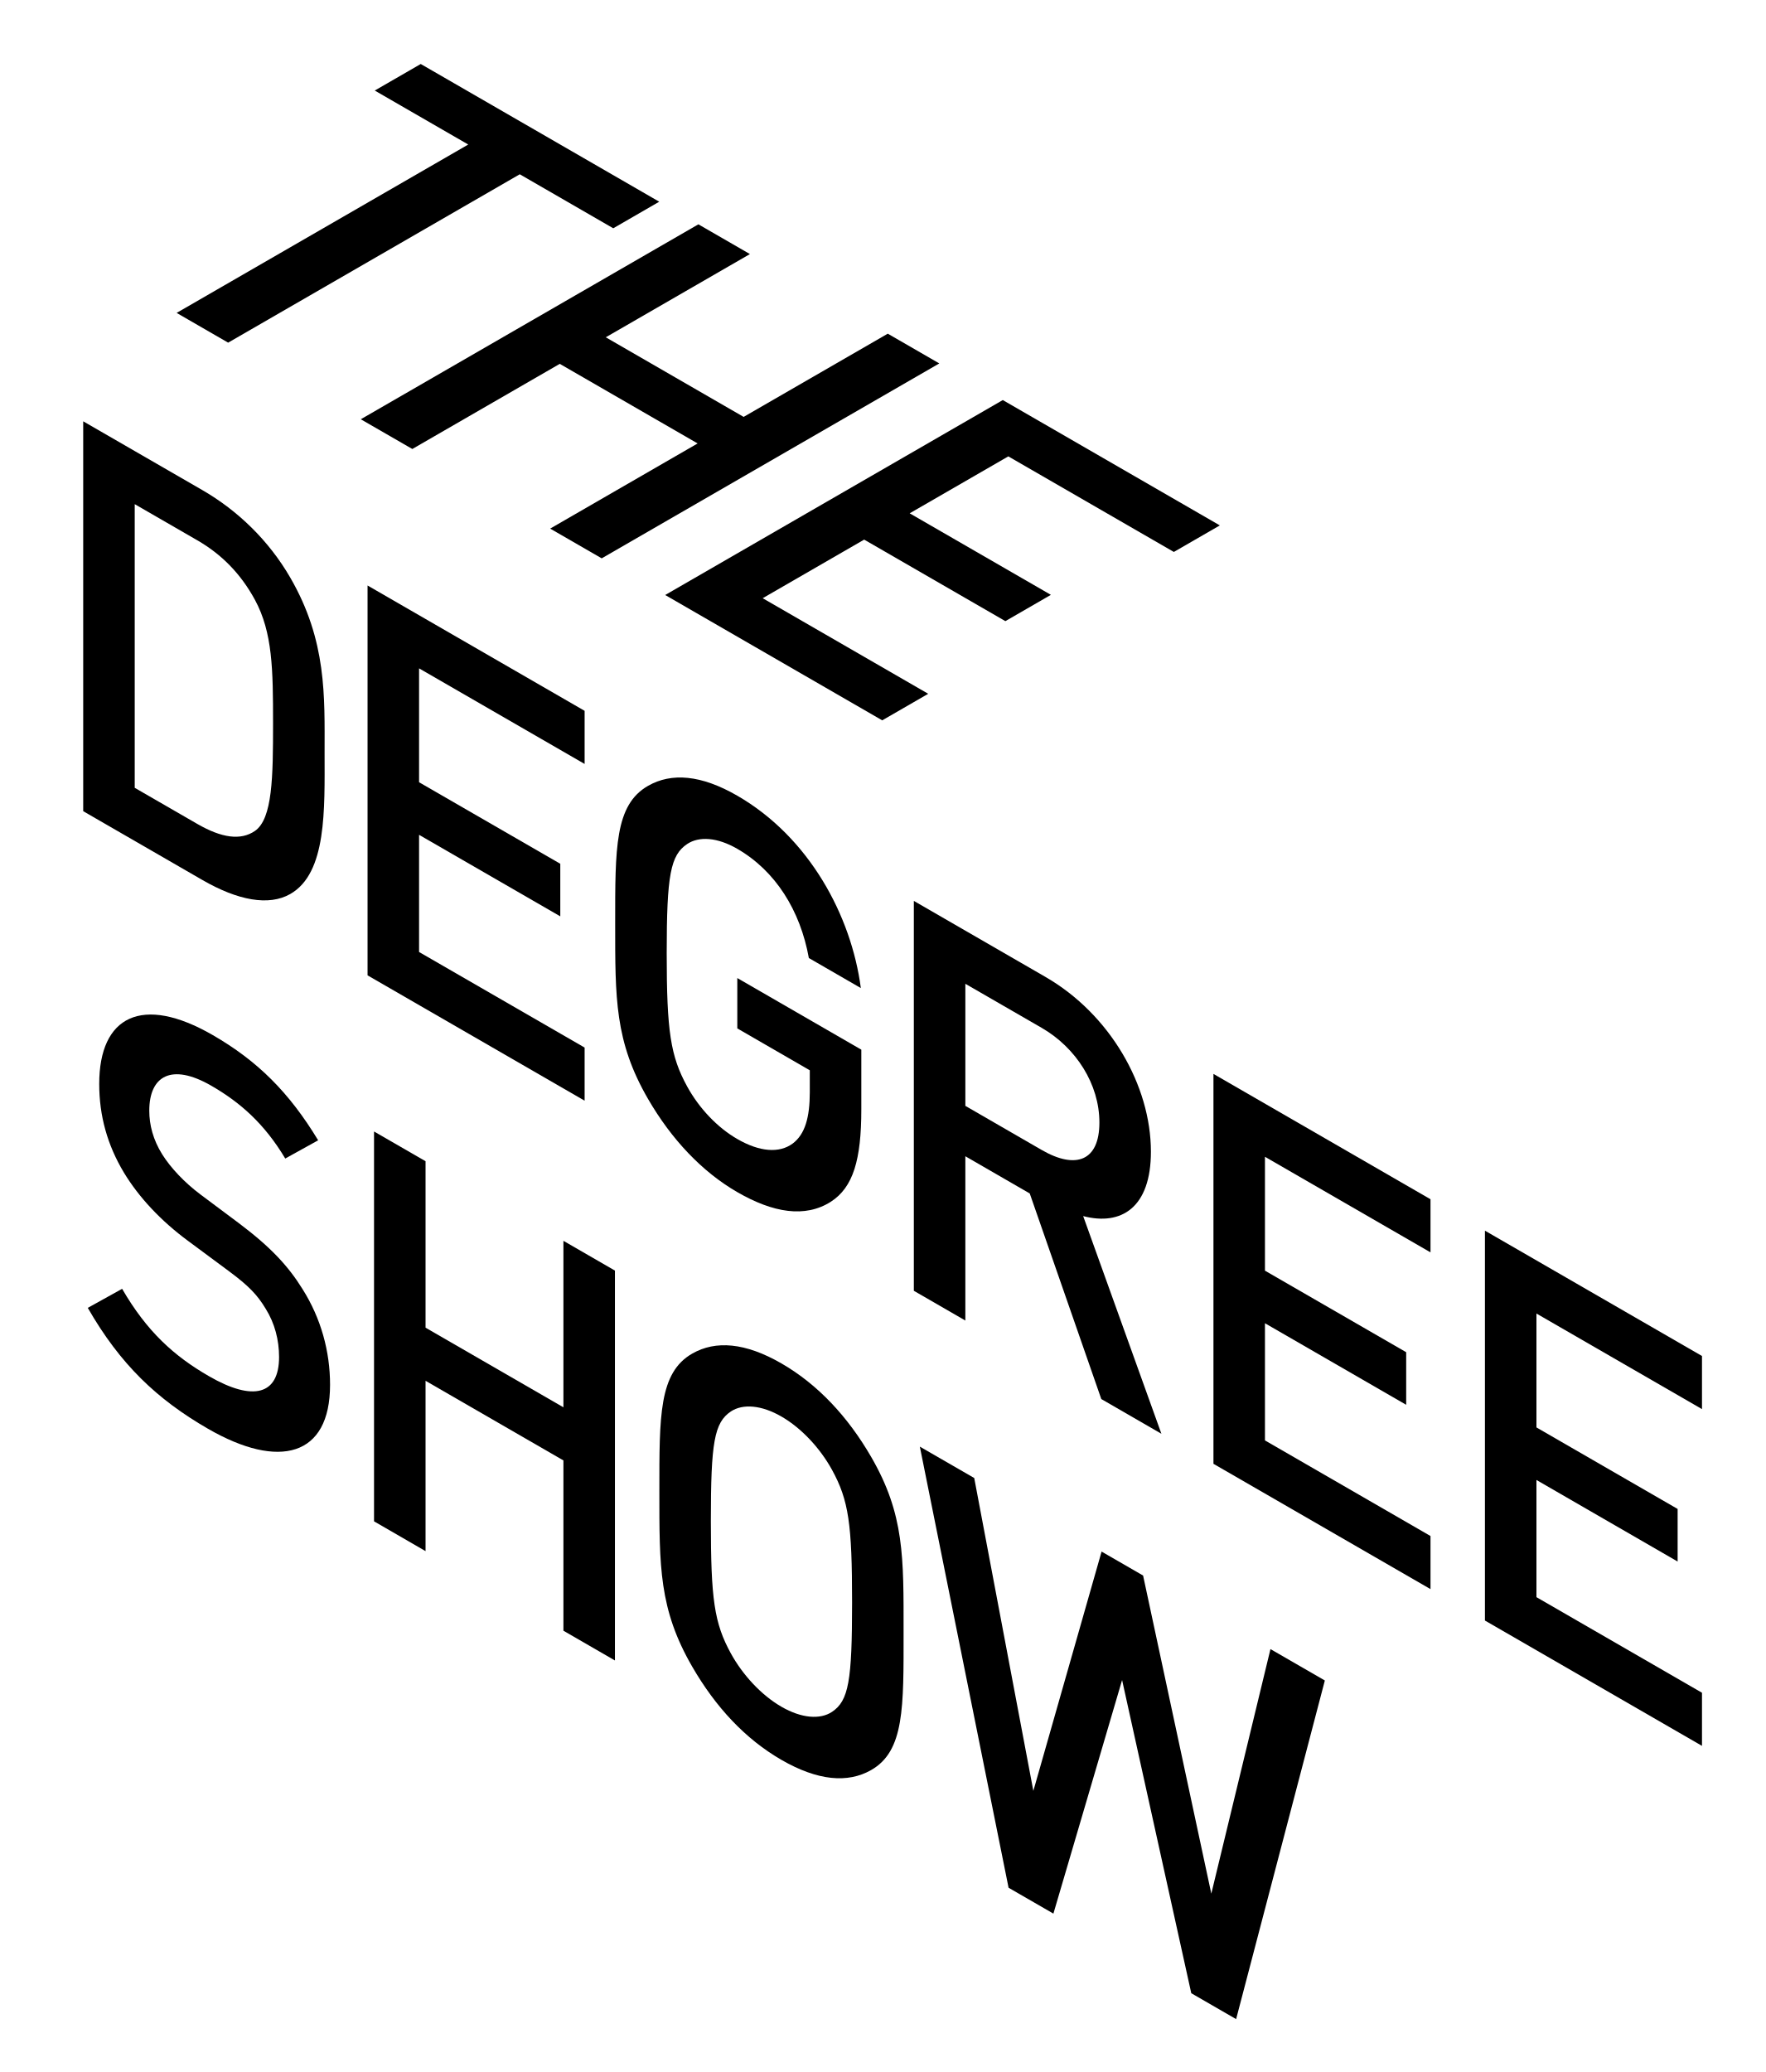
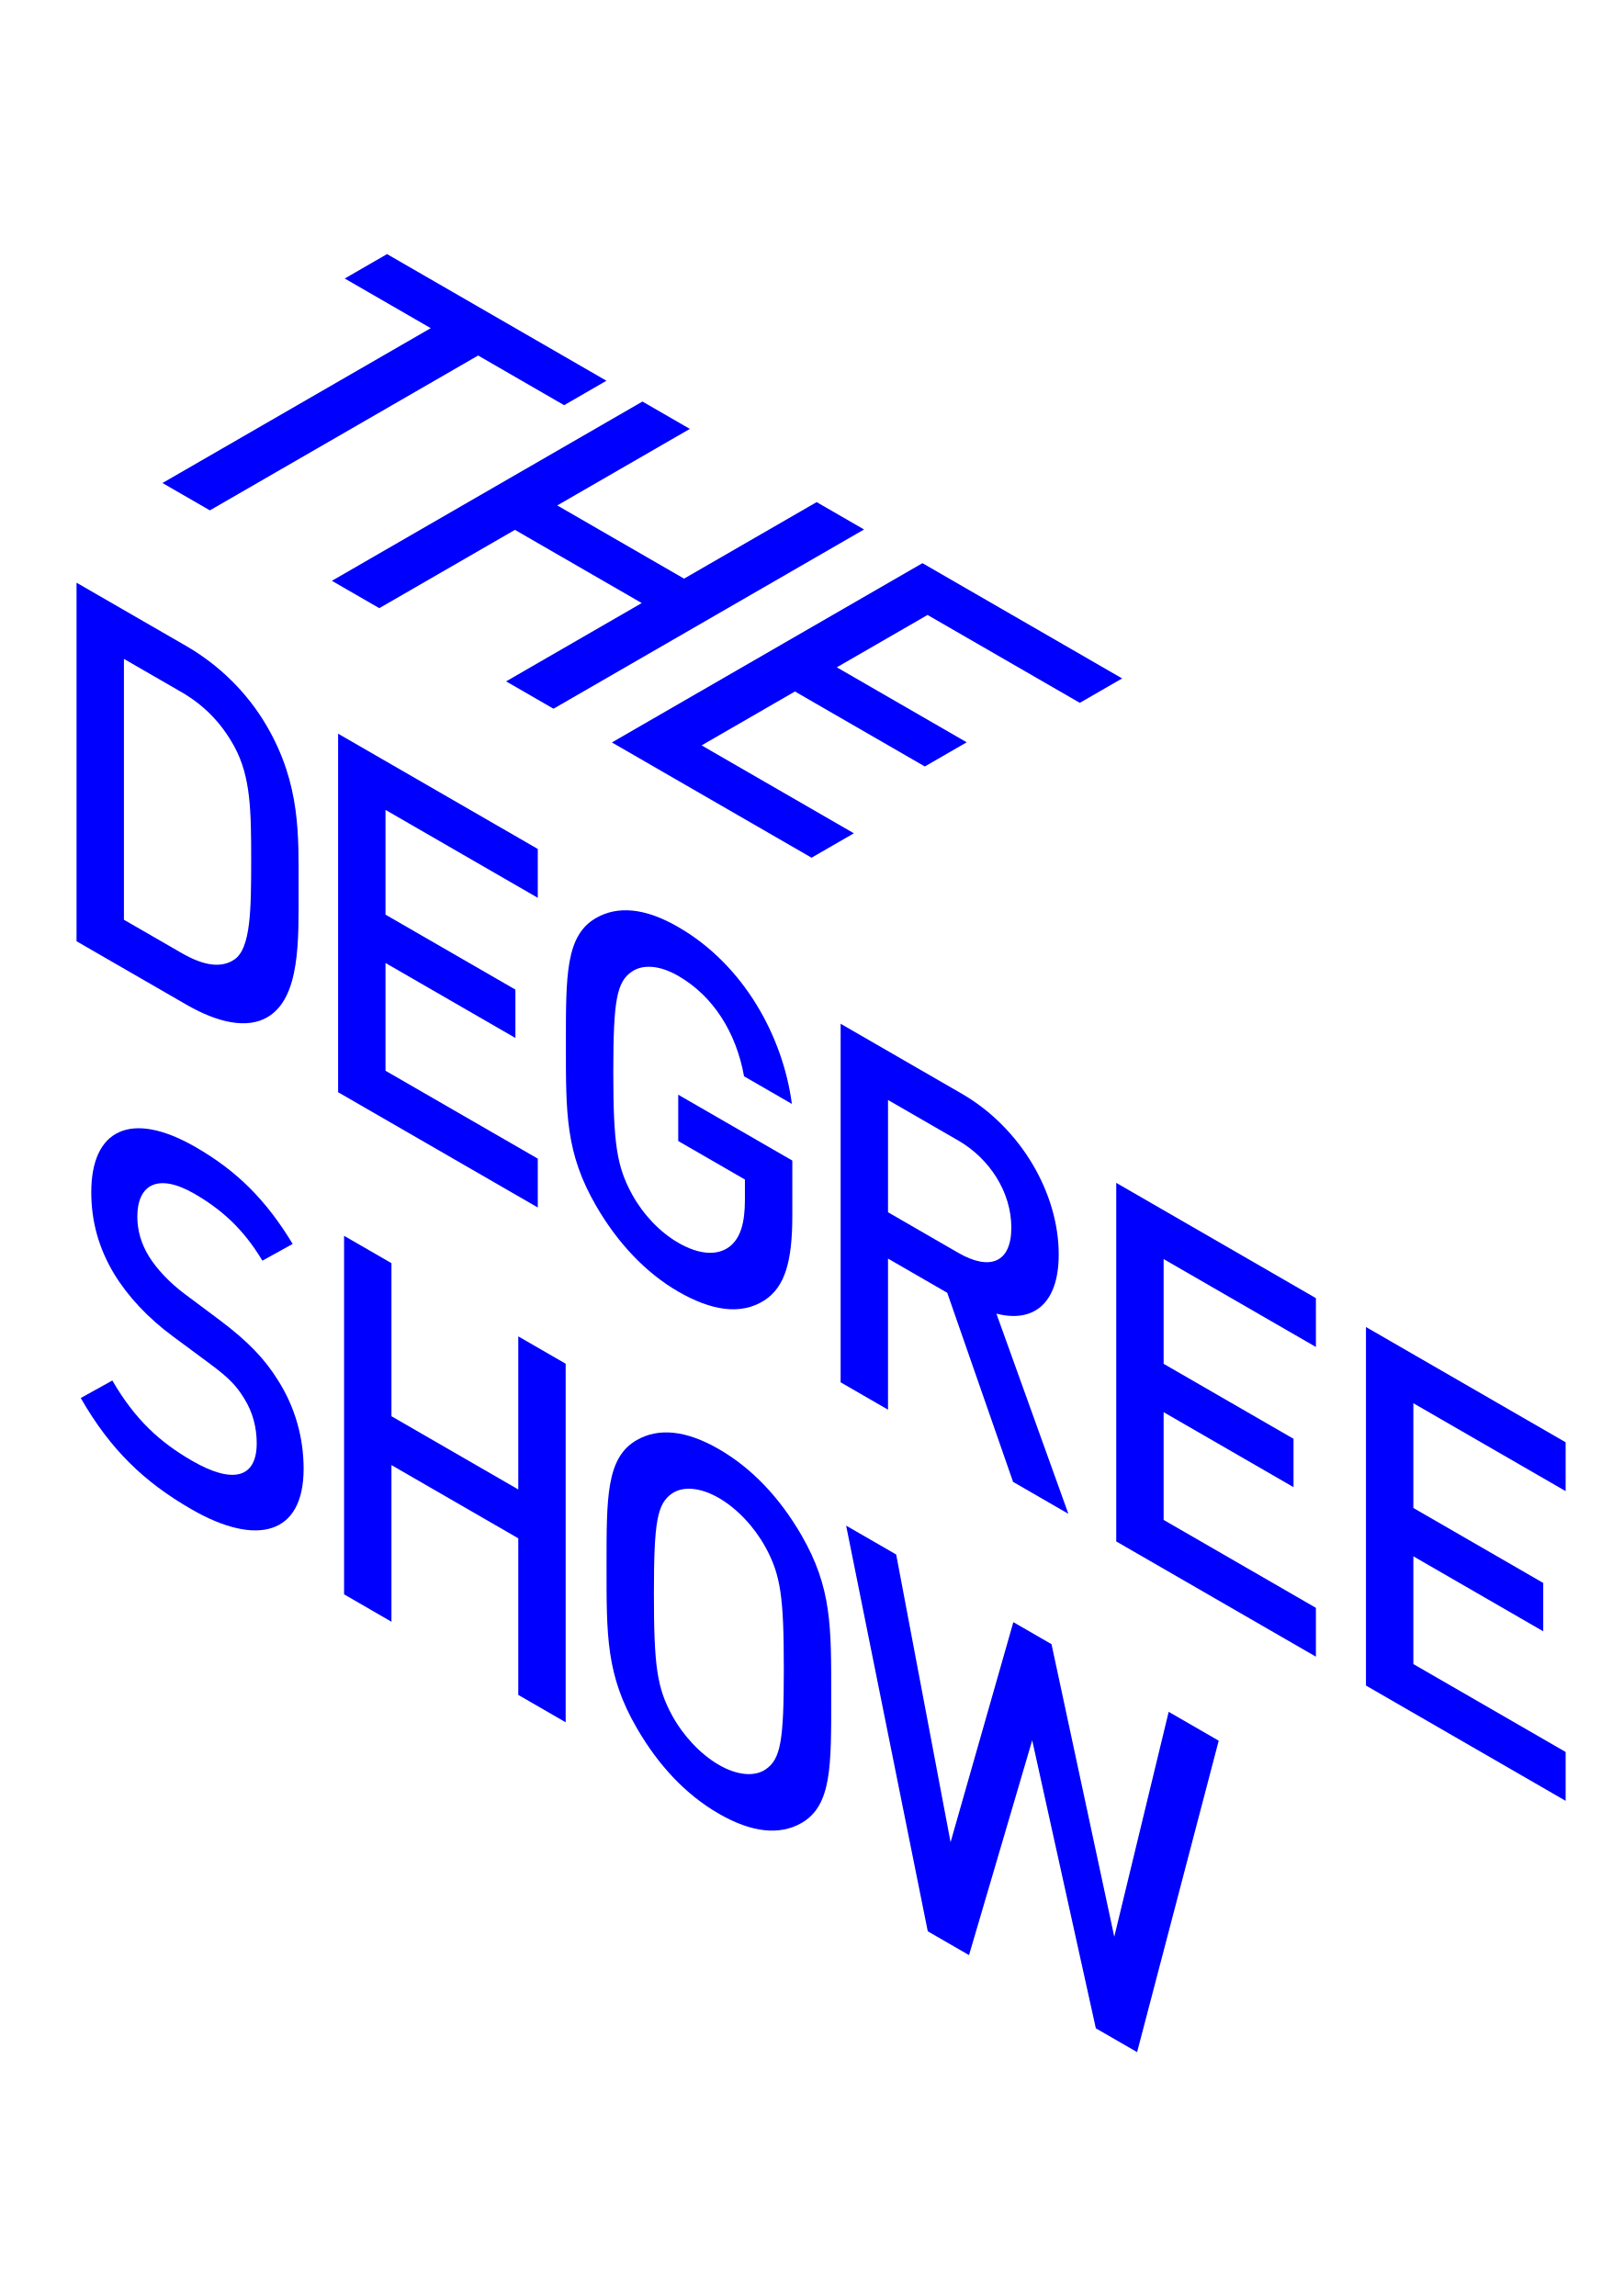
- <svg xmlns="http://www.w3.org/2000/svg" version="1.1" id="Layer_1" x="0px" y="0px" viewBox="0 0 170.411 200" style="enable-background:new 0 0 170.411 200;" xml:space="preserve">
-   <polygon points="50.175,16.822 22.024,33.075 17.051,30.203 45.202,13.951 36.176,8.74 40.616,6.177 63.639,19.47 59.2,22.034 " />
-   <polygon points="53.111,51.023 67.345,42.804 54.037,35.121 39.803,43.339 34.828,40.469 67.418,21.653 72.393,24.524  58.478,32.557 71.787,40.241 85.701,32.208 90.674,35.08 58.085,53.894 " />
-   <polygon points="64.213,57.433 96.803,38.617 117.757,50.715 113.317,53.277 97.337,44.052 87.815,49.548 101.447,57.418  97.053,59.955 83.422,52.086 73.626,57.742 89.605,66.968 85.165,69.531 " />
-   <path d="M24.611,57.901c-1.381-2.54-3.224-4.397-5.573-5.754l-6.033-3.483v27.38l6.033,3.481c2.349,1.357,4.191,1.628,5.573,0.681  c1.704-1.184,1.748-5.227,1.748-10.406C26.359,64.619,26.314,61.053,24.611,57.901 M28.019,86.295  c-2.072,1.184-5.065,0.618-8.473-1.349L8.032,78.299V40.667l11.513,6.646c3.408,1.97,6.401,4.86,8.473,8.436  c3.544,6.116,3.316,11.48,3.316,16.925C31.335,78.116,31.562,84.274,28.019,86.295" />
-   <polygon points="35.482,94.146 35.482,56.515 56.436,68.613 56.436,73.74 40.455,64.514 40.455,75.507 54.087,83.376 54.087,88.451  40.455,80.582 40.455,91.892 56.436,101.117 56.436,106.244 " />
-   <path d="M80.201,116.001c-2.487,1.578-5.572,1.064-9.026-0.93c-3.409-1.969-6.356-5.097-8.612-8.987  c-3.223-5.562-3.177-9.711-3.177-16.952c0-7.241-0.045-11.443,3.177-13.281c2.256-1.288,5.111-1.067,8.612,0.954  c6.953,4.015,11.006,11.587,11.926,18.568l-5.019-2.899c-0.829-4.6-3.223-8.414-6.907-10.541c-1.936-1.118-3.685-1.229-4.836-0.467  c-1.612,1.079-1.979,2.979-1.979,10.537c0,7.559,0.368,9.94,1.979,12.877c1.151,2.092,2.9,3.948,4.836,5.063  c2.163,1.25,4.051,1.389,5.341,0.442c1.198-0.895,1.657-2.531,1.657-4.963v-2.113l-6.998-4.042v-4.861l11.972,6.913v5.761  C83.147,111.942,82.365,114.608,80.201,116.001" />
-   <path d="M100.558,99.213l-7.368-4.253v11.784l7.368,4.256c3.315,1.914,5.572,1.05,5.572-2.647  C106.13,104.65,103.873,101.128,100.558,99.213 M106.313,135.043l-6.907-19.844l-6.217-3.592v15.858l-4.972-2.872V86.961  l12.708,7.338c6.219,3.59,10.178,10.475,10.178,16.87c0,5.391-2.855,7.178-6.54,6.214l7.553,21.011L106.313,135.043z" />
-   <polygon points="117.14,141.294 117.14,103.659 138.093,115.758 138.093,120.884 122.112,111.658 122.112,122.651 135.745,130.522  135.745,135.598 122.112,127.726 122.112,139.036 138.093,148.264 138.093,153.39 " />
-   <polygon points="143.347,156.422 143.347,118.79 164.301,130.888 164.301,136.014 148.32,126.789 148.32,137.783 161.949,145.652  161.949,150.727 148.32,142.855 148.32,154.166 164.301,163.393 164.301,168.52 " />
-   <path d="M20.078,137.911c-4.927-2.844-8.472-6.212-11.604-11.669l3.315-1.839c2.394,4.131,5.019,6.494,8.38,8.433  c4.284,2.475,6.771,1.796,6.771-1.851c0-1.639-0.416-3.253-1.291-4.656c-0.83-1.378-1.658-2.225-3.592-3.66l-3.868-2.866  c-2.672-1.965-4.789-4.246-6.218-6.603c-1.61-2.674-2.393-5.504-2.393-8.571c0-6.553,4.144-8.653,10.96-4.718  c4.328,2.499,7.368,5.524,10.175,10.157l-3.177,1.759c-2.026-3.391-4.375-5.433-7.138-7.027c-3.868-2.232-5.987-0.92-5.987,2.407  c0,1.378,0.369,2.805,1.242,4.208c0.83,1.324,2.166,2.731,3.685,3.872l3.73,2.787c3.039,2.285,4.744,4.113,6.125,6.337  c1.795,2.836,2.669,6.035,2.669,9.259C31.866,140.595,26.941,141.872,20.078,137.911" />
-   <polygon points="54.389,157.404 54.389,140.967 41.08,133.282 41.08,149.722 36.107,146.846 36.107,109.217 41.08,112.087  41.08,128.154 54.389,135.839 54.389,119.771 59.362,122.643 59.362,160.277 " />
-   <path d="M80.319,141.878c-1.151-2.092-2.946-4.027-4.879-5.144c-1.935-1.118-3.731-1.256-4.884-0.494  c-1.61,1.081-1.934,3.008-1.934,10.564c0,7.56,0.324,9.859,1.934,12.797c1.152,2.092,2.949,4.028,4.884,5.146  c1.933,1.115,3.729,1.255,4.879,0.49c1.612-1.076,1.936-3.005,1.936-10.562S81.931,144.816,80.319,141.878 M84.095,170.855  c-2.256,1.287-5.156,1.038-8.655-0.981c-3.5-2.019-6.357-5.097-8.611-8.989c-3.225-5.561-3.178-9.71-3.178-16.951  c0-7.24-0.047-11.442,3.178-13.281c2.254-1.288,5.111-1.066,8.611,0.953c3.5,2.022,6.399,5.124,8.655,9.017  c3.224,5.562,3.132,9.683,3.132,16.924S87.318,169.018,84.095,170.855" />
-   <polygon points="119.328,194.895 114.999,192.396 108.321,162.167 101.69,184.712 97.362,182.214 88.796,139.637 94.047,142.666  99.754,172.864 106.341,149.766 110.348,152.079 116.933,182.784 122.643,159.179 127.893,162.209 " />
-   <g>
- </g>
-   <g>
- </g>
-   <g>
- </g>
-   <g>
- </g>
-   <g>
- </g>
-   <g>
- </g>
-   <g>
- </g>
-   <g>
- </g>
-   <g>
- </g>
-   <g>
- </g>
-   <g>
- </g>
-   <g>
- </g>
-   <g>
- </g>
-   <g>
- </g>
-   <g>
- </g>
+ <svg xmlns="http://www.w3.org/2000/svg" version="1.1" id="Layer_1" x="0px" y="0px" viewBox="0 0 841.889 1190.551" enable-background="new 0 0 841.889 1190.551" xml:space="preserve">
+   <polygon fill="#0000FF" points="247.882,184.346 108.806,264.642 84.238,250.454 223.314,170.163 178.722,144.419 200.657,131.757  314.399,197.428 292.469,210.095 " />
+   <polygon fill="#0000FF" points="262.387,353.311 332.707,312.707 266.961,274.75 196.641,315.35 172.063,301.171 333.069,208.214  357.647,222.397 288.902,262.083 354.653,300.045 423.393,260.359 447.961,274.548 286.96,367.495 " />
+   <polygon fill="#0000FF" points="317.235,384.979 478.24,292.021 581.76,351.79 559.825,364.447 480.878,318.873 433.836,346.024  501.183,384.905 479.475,397.439 412.133,358.563 363.738,386.506 442.68,432.086 420.744,444.748 " />
+   <path fill="#0000FF" d="M121.587,387.292c-6.823-12.549-15.928-21.724-27.533-28.428l-29.805-17.207v135.268l29.805,17.197  c11.605,6.704,20.705,8.043,27.533,3.364c8.418-5.85,8.636-25.823,8.636-51.409C130.223,420.48,130,402.863,121.587,387.292   M138.424,527.568c-10.237,5.849-25.023,3.053-41.86-6.665l-56.883-32.839V302.149l56.878,32.834  c16.837,9.732,31.623,24.01,41.859,41.677c17.509,30.215,16.383,56.715,16.383,83.615  C154.806,487.161,155.927,517.584,138.424,527.568" />
+   <polygon fill="#0000FF" points="175.293,566.354 175.293,380.444 278.814,440.213 278.814,465.542 199.862,419.962 199.862,474.271  267.208,513.147 267.208,538.219 199.862,499.344 199.862,555.219 278.814,600.794 278.814,626.123 " />
+   <path fill="#0000FF" d="M396.221,674.326c-12.287,7.796-27.528,5.256-44.592-4.595c-16.842-9.728-31.401-25.181-42.547-44.399  c-15.922-27.478-15.694-47.976-15.694-83.748c0-35.773-0.223-56.532,15.694-65.613c11.146-6.363,25.251-5.271,42.547,4.713  c34.351,19.836,54.373,57.244,58.918,91.732l-24.795-14.321c-4.096-22.726-15.923-41.568-34.123-52.076  c-9.564-5.523-18.205-6.072-23.892-2.308c-7.964,5.331-9.777,14.718-9.777,52.057c0,37.344,1.818,49.107,9.777,63.617  c5.687,10.335,14.327,19.504,23.892,25.013c10.686,6.175,20.014,6.862,26.387,2.184c5.918-4.422,8.186-12.504,8.186-24.519v-10.439  l-34.572-19.969v-24.016l59.146,34.153v28.461C410.775,654.273,406.911,667.444,396.221,674.326" />
+   <path fill="#0000FF" d="M496.791,591.387l-36.4-21.012v58.217l36.4,21.026c16.377,9.456,27.527,5.188,27.527-13.077  C524.319,618.248,513.168,600.847,496.791,591.387 M525.223,768.4L491.1,670.363l-30.714-17.745v78.344l-24.563-14.188V530.858  l62.782,36.252c30.724,17.736,50.282,51.75,50.282,83.344c0,26.634-14.104,35.462-32.31,30.699l37.314,103.802L525.223,768.4z" />
+   <polygon fill="#0000FF" points="578.712,799.282 578.712,613.352 682.227,673.125 682.227,698.449 603.276,652.87 603.276,707.179  670.627,746.064 670.627,771.141 603.276,732.252 603.276,788.127 682.227,833.717 682.227,859.041 " />
+   <polygon fill="#0000FF" points="708.184,874.019 708.184,688.104 811.703,747.873 811.703,773.197 732.752,727.622 732.752,781.936  800.084,820.812 800.084,845.885 732.752,806.994 732.752,862.874 811.703,908.459 811.703,933.788 " />
+   <path fill="#0000FF" d="M99.193,782.569c-24.342-14.051-41.854-30.689-57.328-57.649l16.377-9.085  c11.827,20.408,24.796,32.082,41.4,41.662c21.164,12.227,33.451,8.872,33.451-9.145c0-8.098-2.056-16.071-6.378-23.003  c-4.101-6.808-8.191-10.992-17.746-18.081L89.86,693.109c-13.2-9.708-23.659-20.977-30.719-32.621  c-7.954-13.211-11.822-27.191-11.822-42.344c0-32.374,20.473-42.749,54.146-23.309c21.382,12.346,36.4,27.29,50.268,50.179  l-15.695,8.69c-10.009-16.753-21.614-26.841-35.264-34.716c-19.109-11.027-29.578-4.545-29.578,11.892  c0,6.808,1.823,13.857,6.136,20.789c4.101,6.541,10.701,13.492,18.205,19.129l18.428,13.769  c15.014,11.289,23.437,20.319,30.26,31.307c8.867,14.011,13.186,29.815,13.186,45.743  C157.429,795.829,133.098,802.137,99.193,782.569" />
+   <polygon fill="#0000FF" points="268.7,878.871 268.7,797.667 202.949,759.7 202.949,840.92 178.381,826.711 178.381,640.81  202.949,654.989 202.949,734.366 268.7,772.333 268.7,692.951 293.269,707.139 293.269,893.064 " />
+   <path fill="#0000FF" d="M396.804,802.167c-5.687-10.335-14.555-19.895-24.104-25.413c-9.56-5.523-18.433-6.205-24.129-2.44  c-7.953,5.341-9.555,14.86-9.555,52.19c0,37.349,1.602,48.706,9.555,63.221c5.691,10.336,14.569,19.9,24.129,25.424  c9.55,5.508,18.423,6.2,24.104,2.421c7.964-5.316,9.564-14.847,9.564-52.181S404.768,816.681,396.804,802.167 M415.458,945.324  c-11.146,6.357-25.473,5.128-42.759-4.847c-17.291-9.975-31.405-25.182-42.541-44.409c-15.933-27.473-15.7-47.971-15.7-83.744  c0-35.768-0.232-56.527,15.7-65.612c11.136-6.363,25.25-5.267,42.541,4.708c17.291,9.989,31.613,25.314,42.759,44.547  c15.928,27.479,15.474,47.838,15.474,83.61C430.932,915.35,431.381,936.248,415.458,945.324" />
+   <polygon fill="#0000FF" points="589.522,1064.09 568.135,1051.744 535.143,902.402 502.384,1013.782 481.002,1001.441  438.683,791.095 464.624,806.06 492.82,955.249 525.362,841.136 545.157,852.563 577.69,1004.257 605.899,887.64 631.836,902.609  " />
</svg>
